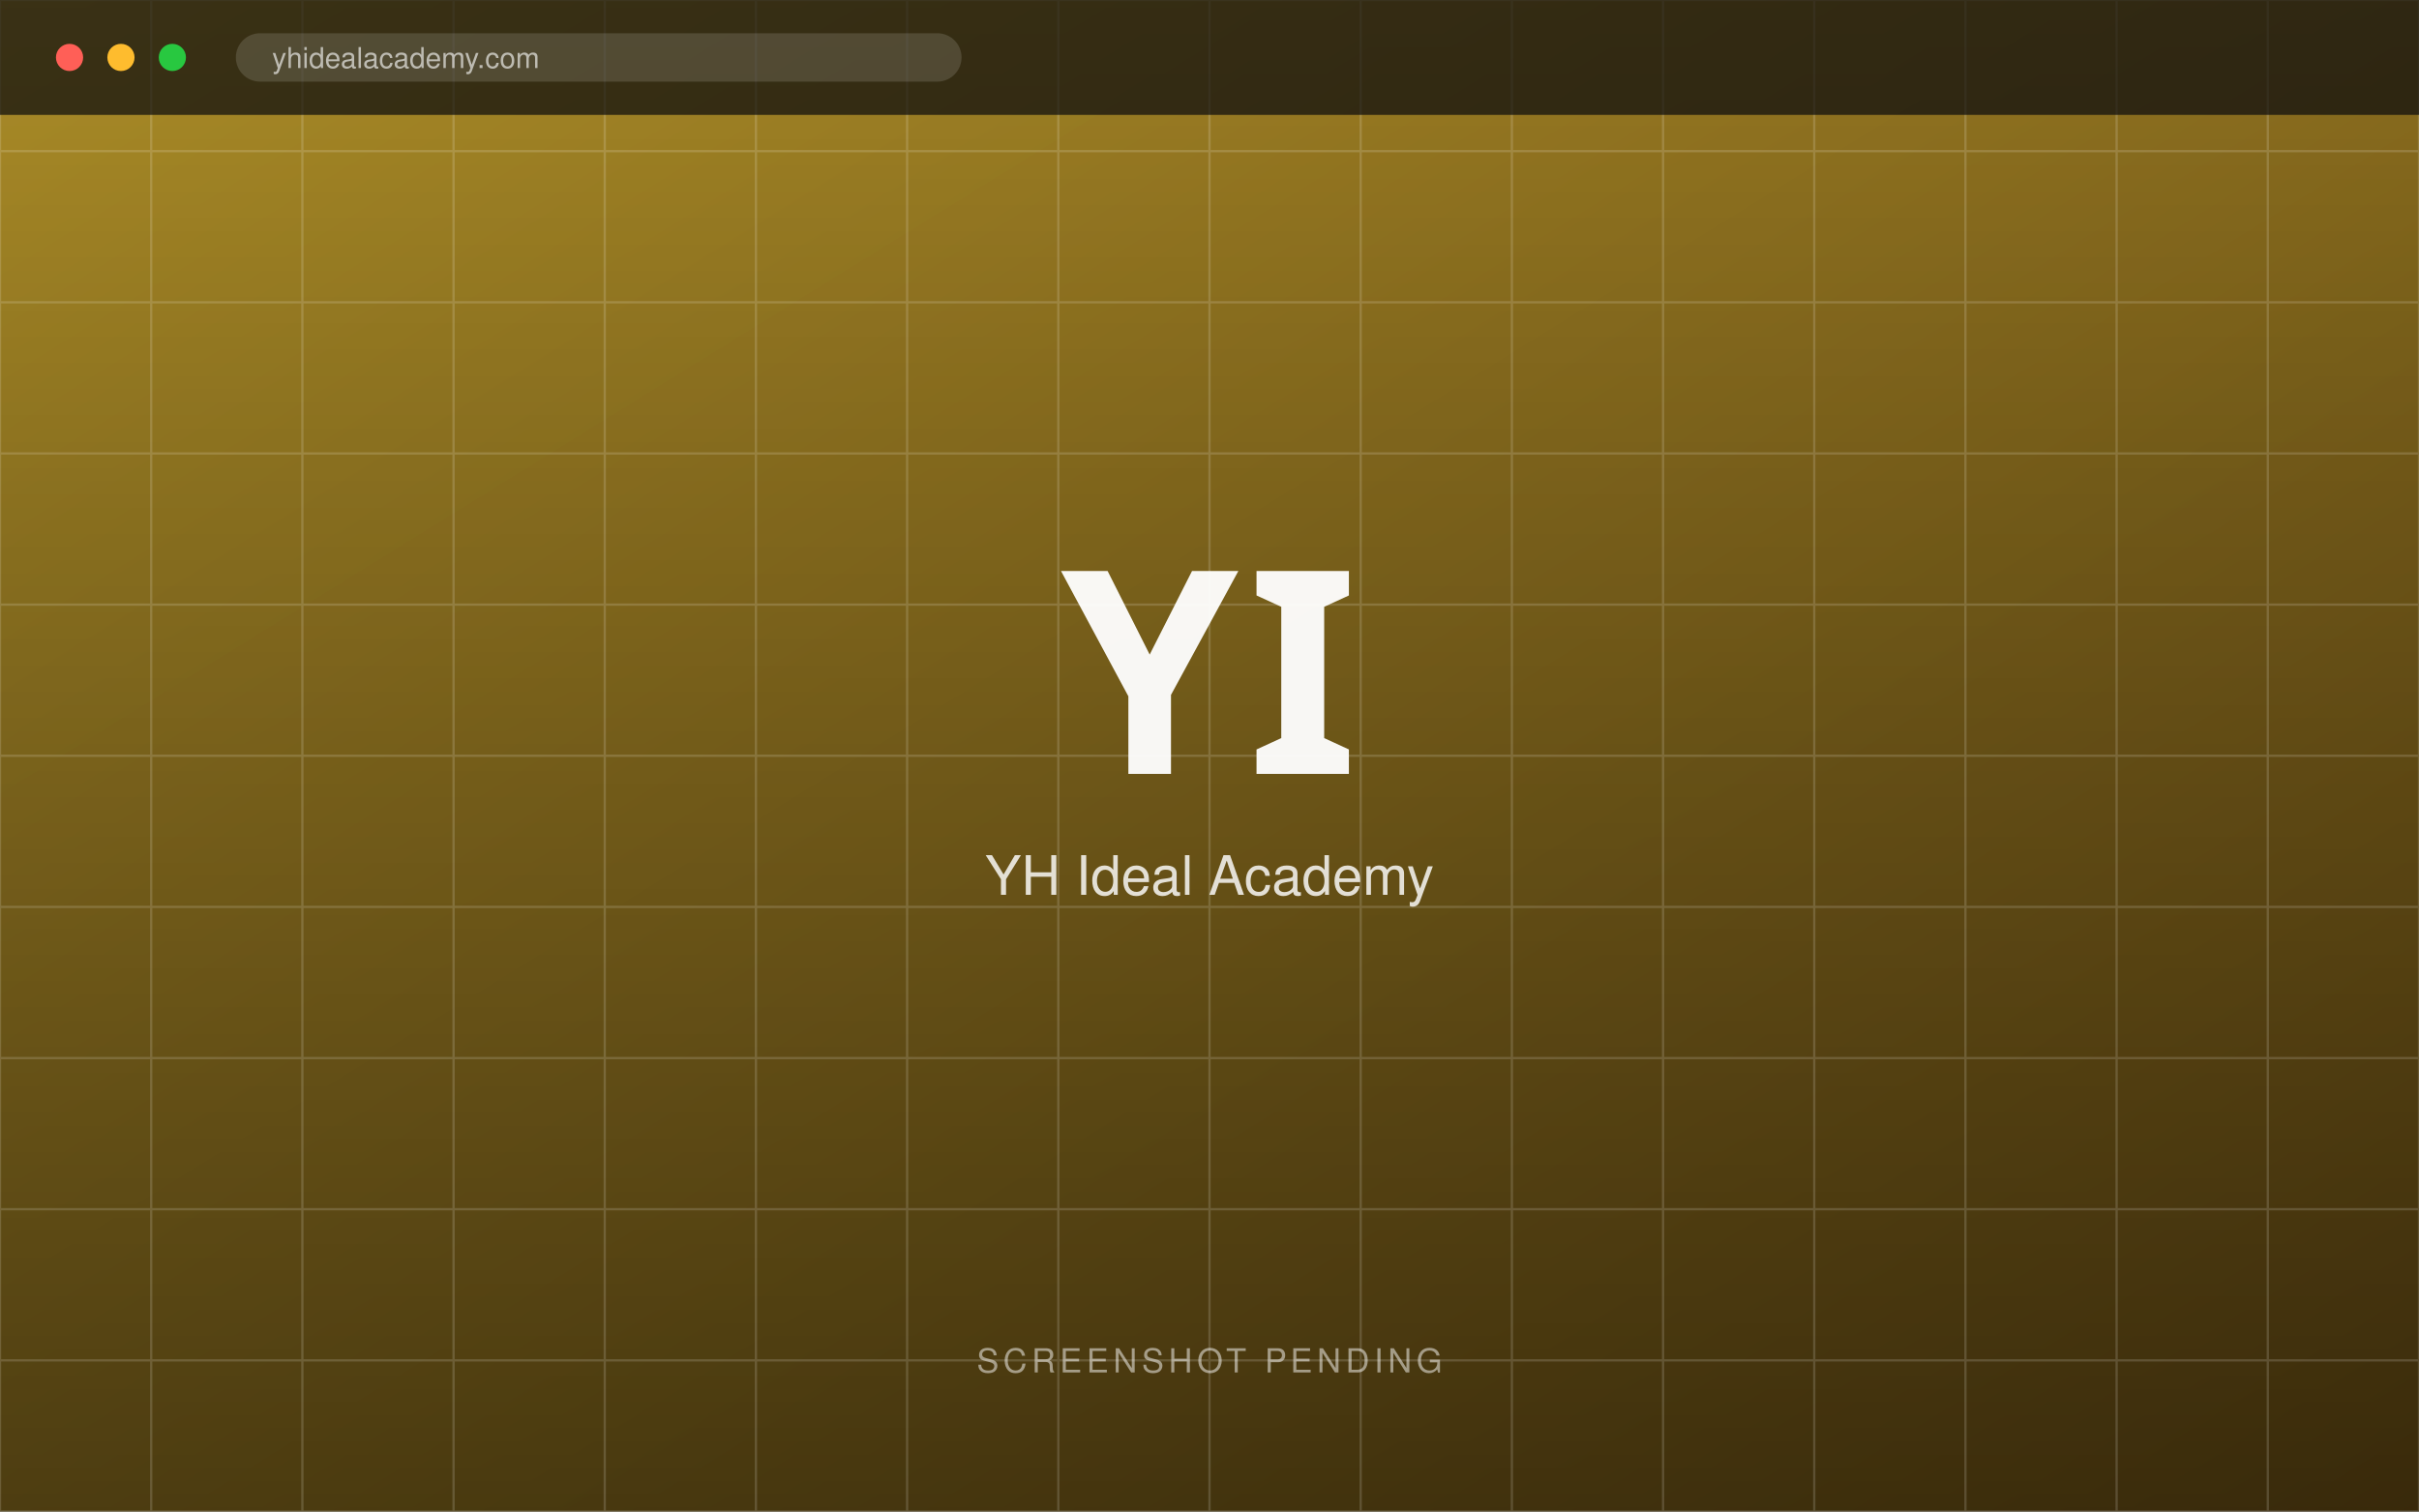
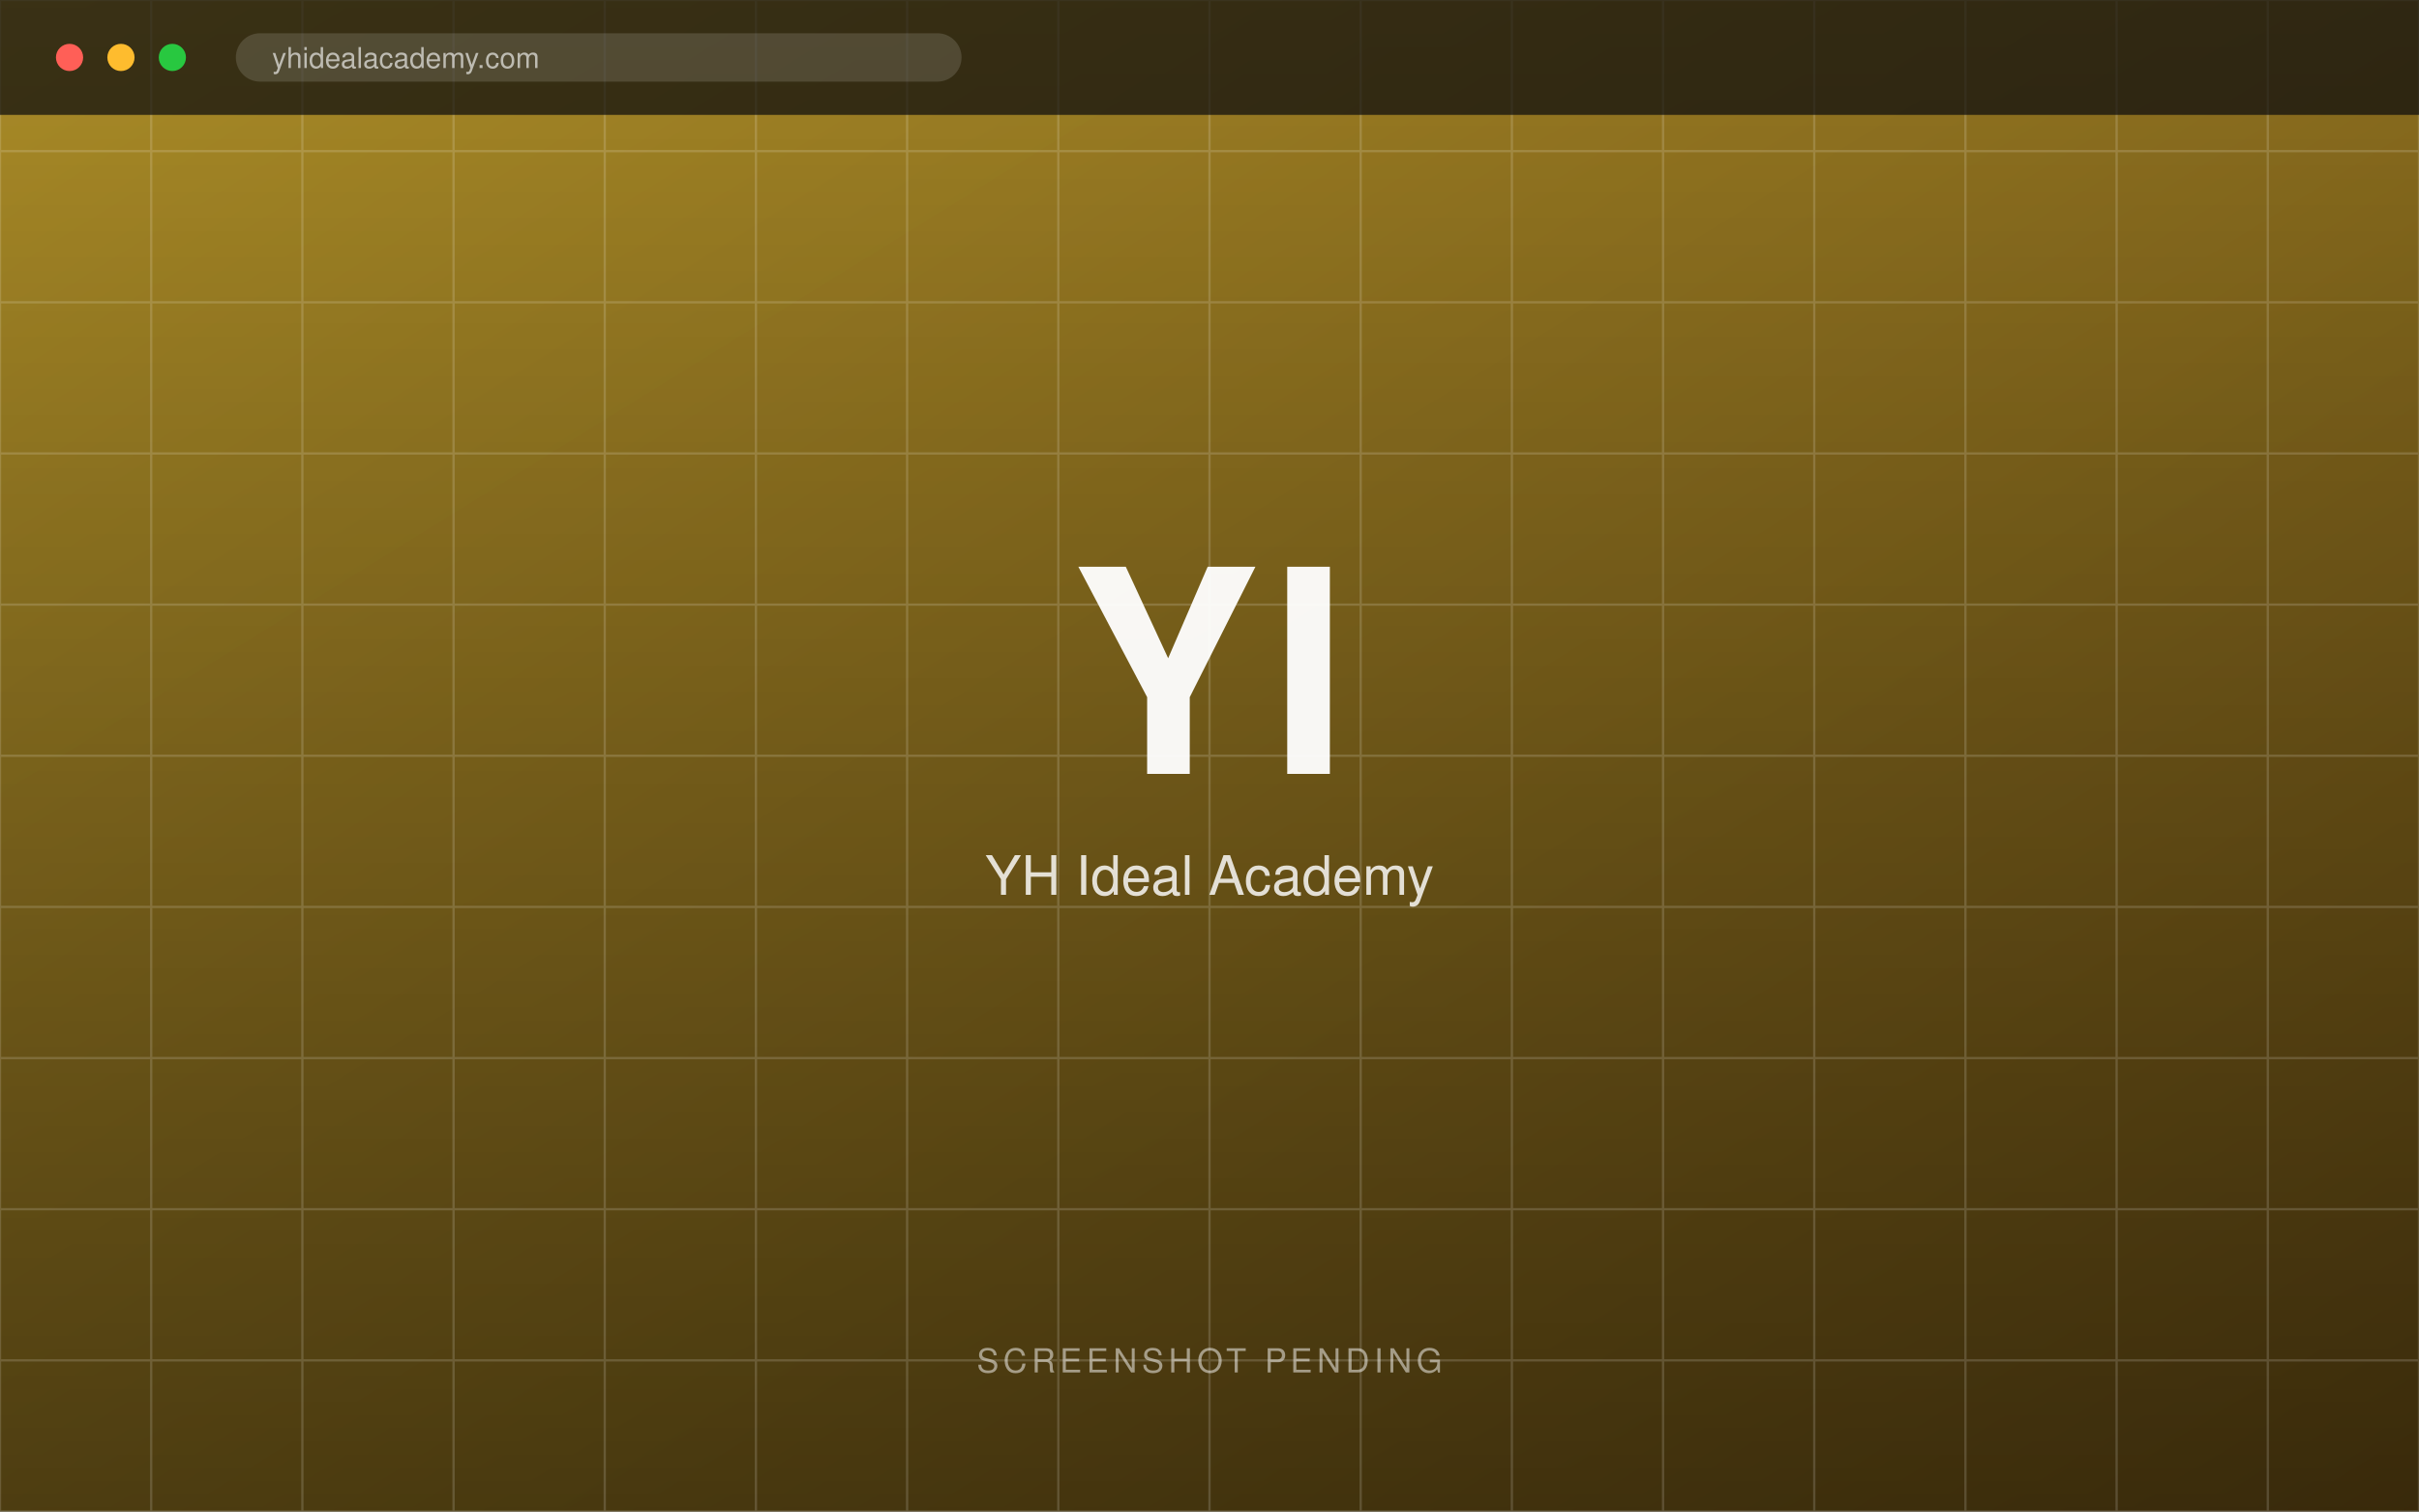
<svg xmlns="http://www.w3.org/2000/svg" viewBox="0 0 1600 1000" width="1600" height="1000" role="img" aria-label="YH Ideal Academy">
  <defs>
    <linearGradient id="g" x1="0" y1="0" x2="1" y2="1">
      <stop offset="0%" stop-color="#C9A227" stop-opacity=".85" />
      <stop offset="100%" stop-color="#6B4E12" stop-opacity=".95" />
    </linearGradient>
    <linearGradient id="v" x1="0" y1="0" x2="0" y2="1">
      <stop offset="0%" stop-color="#000" stop-opacity="0" />
      <stop offset="100%" stop-color="#000" stop-opacity=".45" />
    </linearGradient>
  </defs>
  <rect width="1600" height="1000" fill="#101C2E" />
  <rect x="0" y="0" width="1600" height="1000" fill="url(#g)" />
  <rect x="0" y="0" width="1600" height="1000" fill="url(#v)" />
  <g opacity=".16" stroke="#fff" stroke-width="1.5">
    <line x1="0" y1="0" x2="1600" y2="0" />
    <line x1="0" y1="100" x2="1600" y2="100" />
    <line x1="0" y1="200" x2="1600" y2="200" />
    <line x1="0" y1="300" x2="1600" y2="300" />
    <line x1="0" y1="400" x2="1600" y2="400" />
    <line x1="0" y1="500" x2="1600" y2="500" />
    <line x1="0" y1="600" x2="1600" y2="600" />
    <line x1="0" y1="700" x2="1600" y2="700" />
    <line x1="0" y1="800" x2="1600" y2="800" />
    <line x1="0" y1="900" x2="1600" y2="900" />
    <line x1="0" y1="1000" x2="1600" y2="1000" />
    <line x1="0" y1="0" x2="0" y2="1000" />
    <line x1="100" y1="0" x2="100" y2="1000" />
    <line x1="200" y1="0" x2="200" y2="1000" />
    <line x1="300" y1="0" x2="300" y2="1000" />
    <line x1="400" y1="0" x2="400" y2="1000" />
    <line x1="500" y1="0" x2="500" y2="1000" />
    <line x1="600" y1="0" x2="600" y2="1000" />
    <line x1="700" y1="0" x2="700" y2="1000" />
    <line x1="800" y1="0" x2="800" y2="1000" />
    <line x1="900" y1="0" x2="900" y2="1000" />
    <line x1="1000" y1="0" x2="1000" y2="1000" />
    <line x1="1100" y1="0" x2="1100" y2="1000" />
    <line x1="1200" y1="0" x2="1200" y2="1000" />
    <line x1="1300" y1="0" x2="1300" y2="1000" />
    <line x1="1400" y1="0" x2="1400" y2="1000" />
    <line x1="1500" y1="0" x2="1500" y2="1000" />
    <line x1="1600" y1="0" x2="1600" y2="1000" />
  </g>
  <rect x="0" y="0" width="1600" height="76" fill="#04060C" opacity=".68" />
  <circle cx="46" cy="38" r="9" fill="#FF5F57" />
  <circle cx="80" cy="38" r="9" fill="#FEBC2E" />
  <circle cx="114" cy="38" r="9" fill="#28C840" />
  <rect x="156" y="22" width="480" height="32" rx="16" fill="#fff" opacity=".14" />
-   <text x="180" y="45" font-family="'Chakra Petch',Helvetica,Arial,sans-serif" font-size="19" fill="#fff" opacity=".62">yhidealacademy.com</text>
-   <text x="800" y="512" text-anchor="middle" font-family="'Big Shoulders Display',Haettenschweiler,'Arial Narrow',sans-serif" font-size="188" font-weight="700" fill="#fff" opacity=".95" letter-spacing="6">YI</text>
-   <text x="800" y="592" text-anchor="middle" font-family="'Chakra Petch',Helvetica,Arial,sans-serif" font-size="36" font-weight="500" fill="#fff" opacity=".82">YH Ideal Academy</text>
-   <text x="800" y="908" text-anchor="middle" font-family="'Chakra Petch',Helvetica,Arial,sans-serif" font-size="22" fill="#fff" opacity=".5" letter-spacing="3">SCREENSHOT PENDING</text>
+   <text x="180" y="45" font-family="Archivo,Helvetica,Arial,sans-serif" font-size="19" fill="#fff" opacity=".62">yhidealacademy.com</text>
+   <text x="800" y="512" text-anchor="middle" font-family="Archivo,Helvetica,Arial,sans-serif" font-size="188" font-weight="700" fill="#fff" opacity=".95" letter-spacing="6">YI</text>
+   <text x="800" y="592" text-anchor="middle" font-family="Archivo,Helvetica,Arial,sans-serif" font-size="36" font-weight="500" fill="#fff" opacity=".82">YH Ideal Academy</text>
+   <text x="800" y="908" text-anchor="middle" font-family="Archivo,Helvetica,Arial,sans-serif" font-size="22" fill="#fff" opacity=".5" letter-spacing="3">SCREENSHOT PENDING</text>
</svg>
